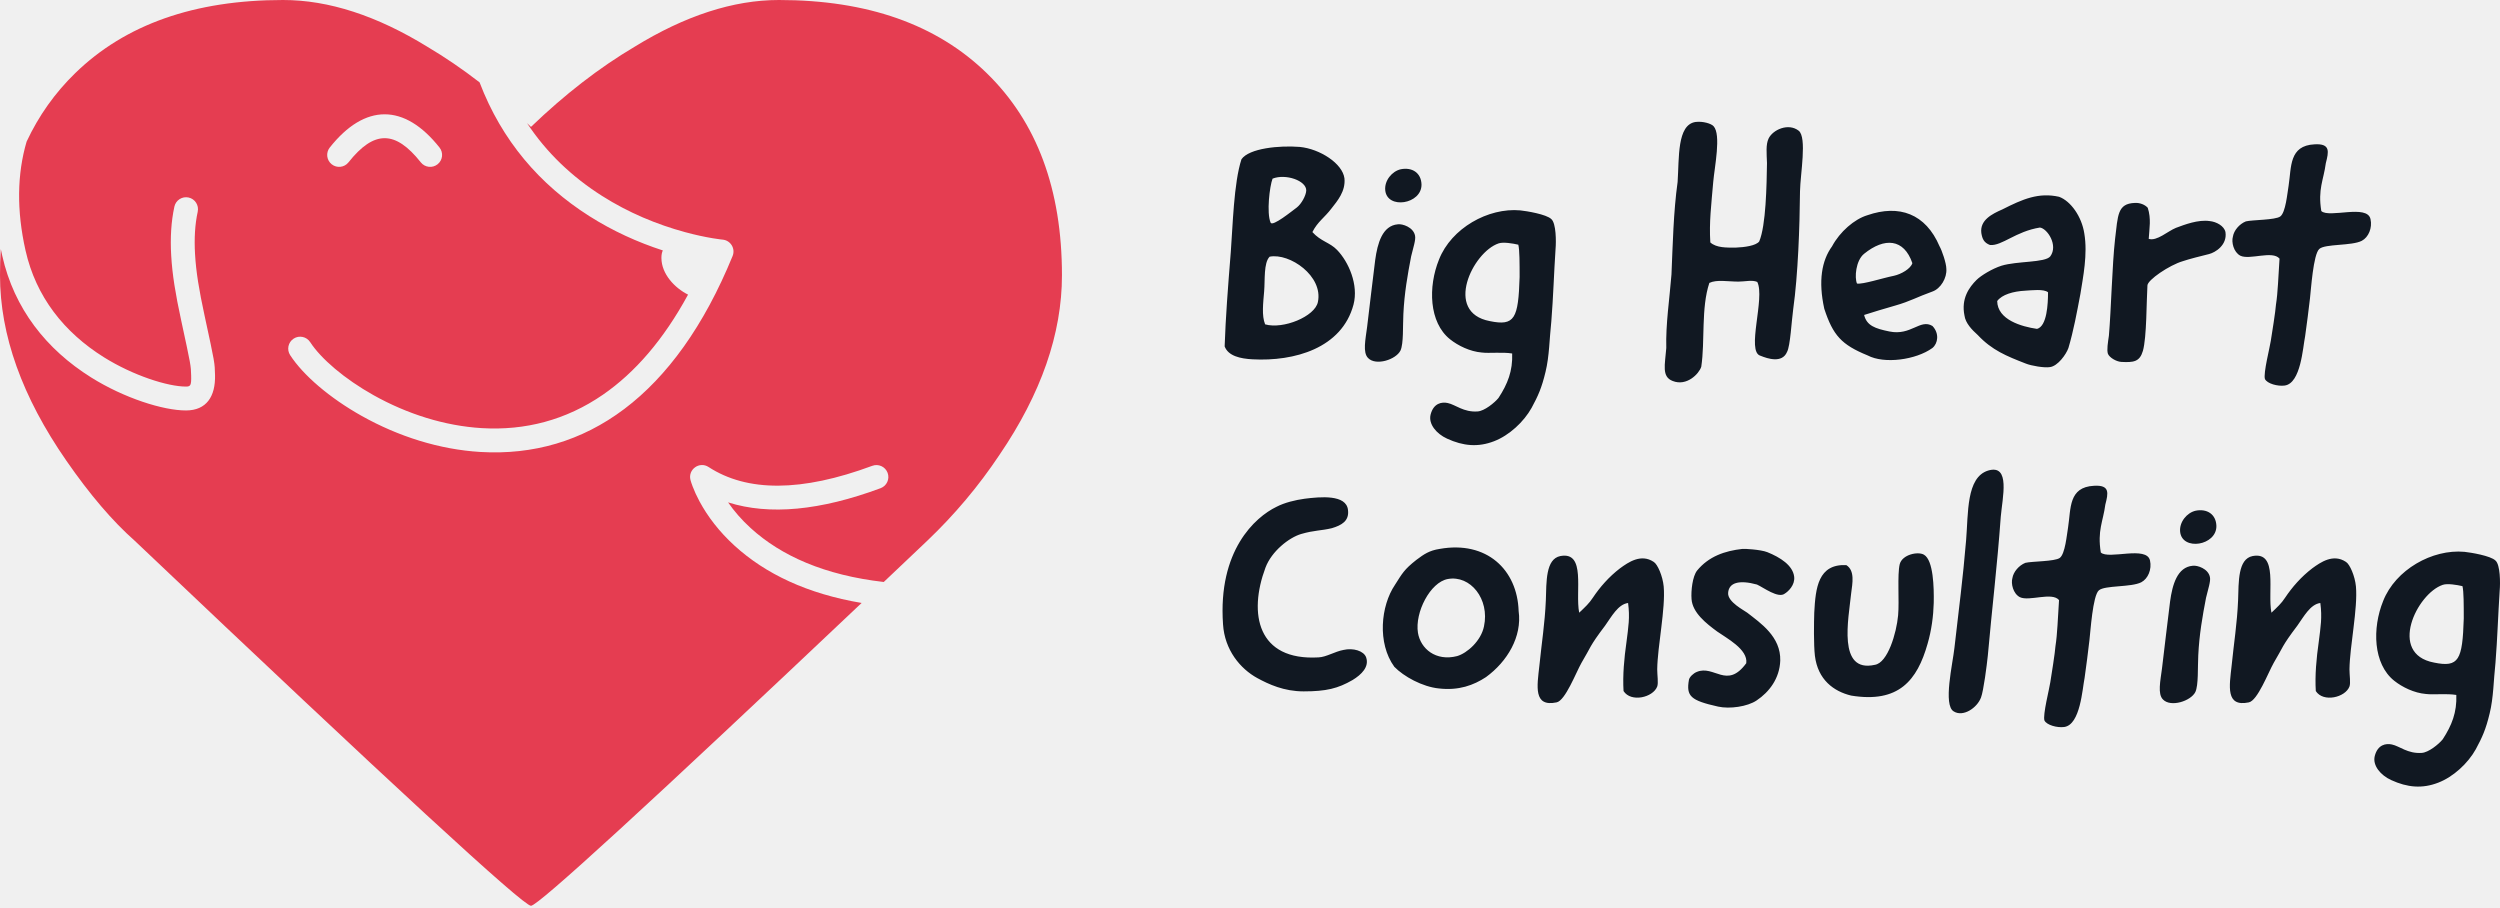
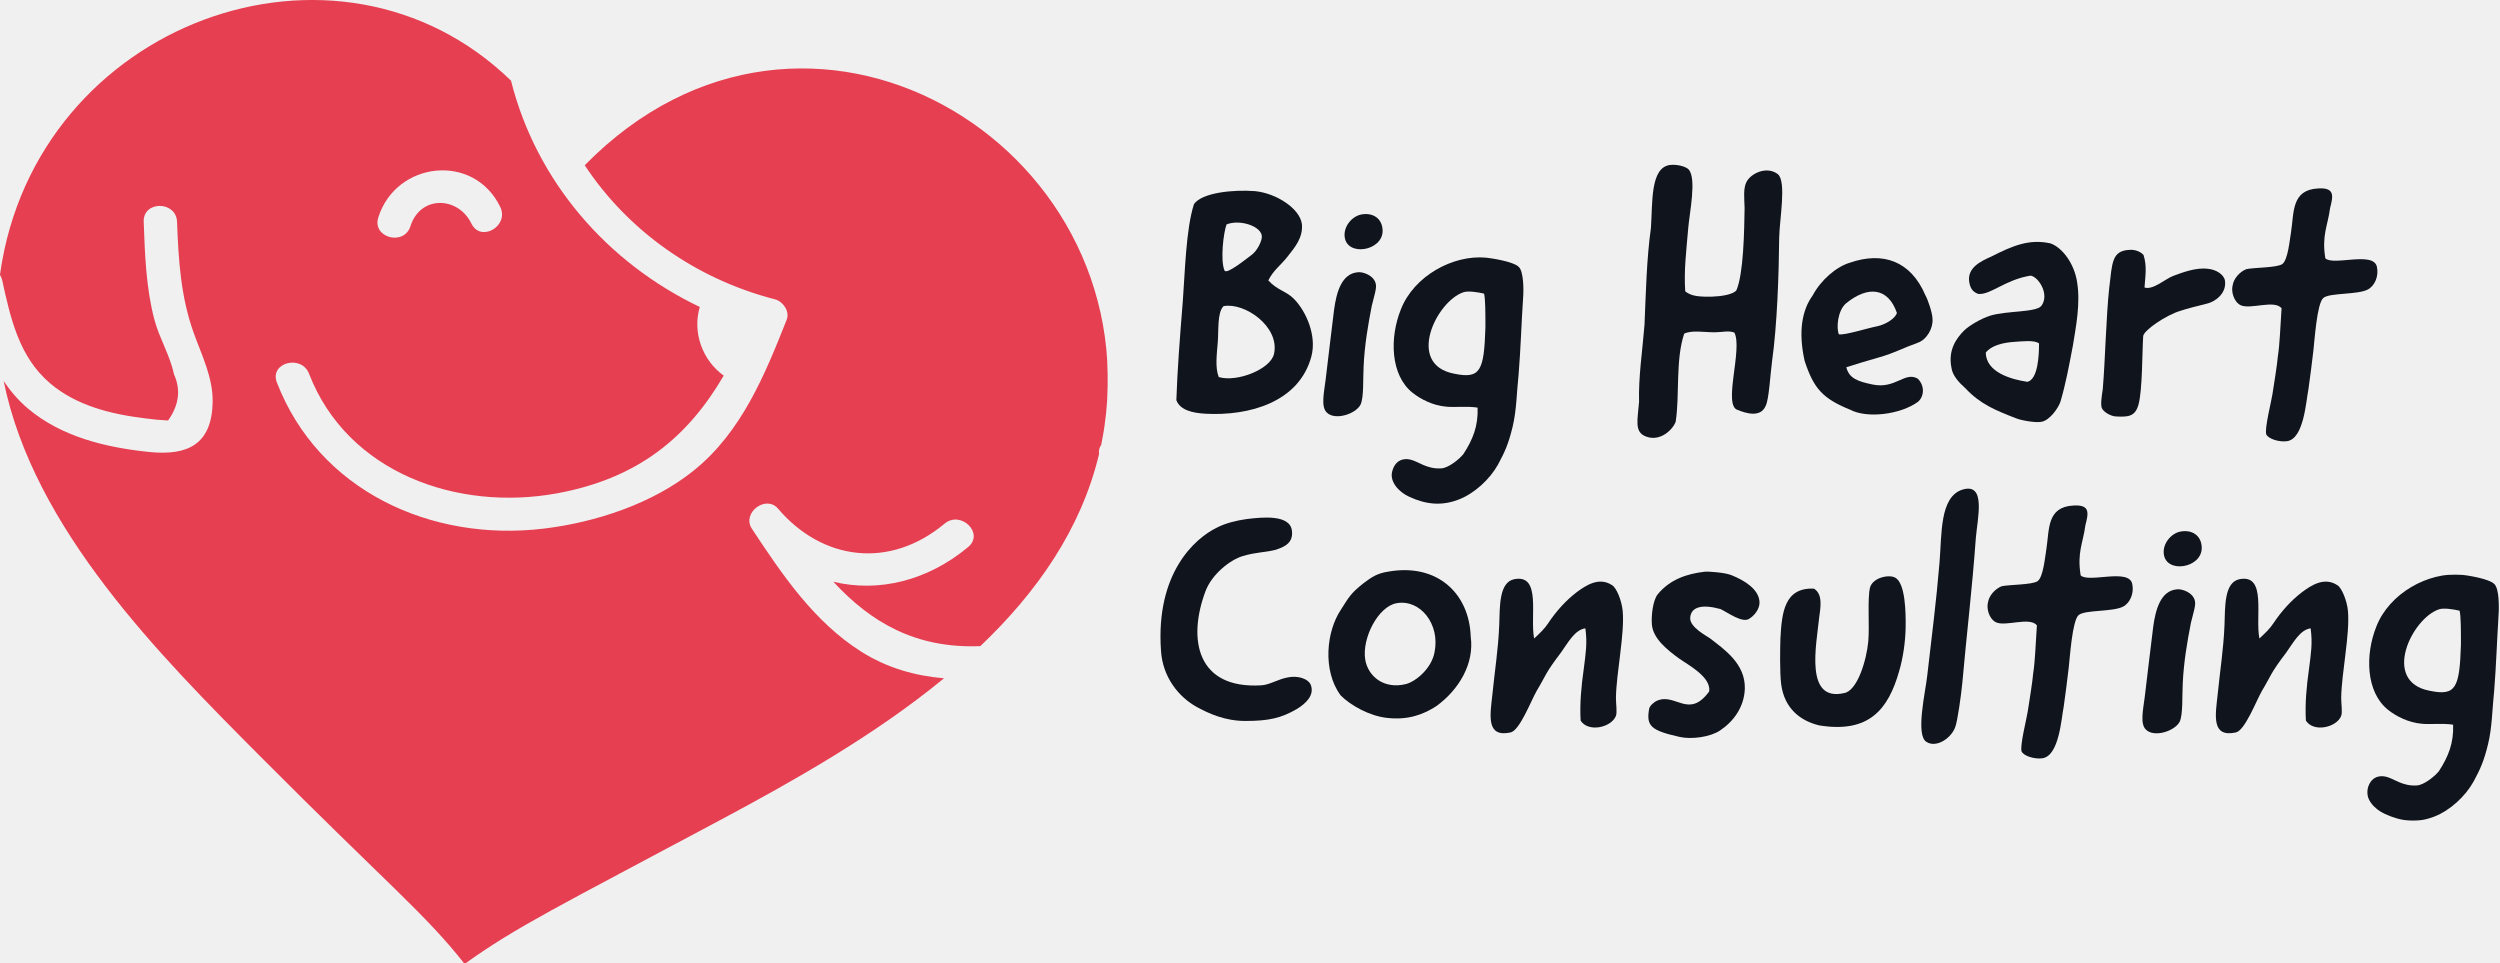
- <svg xmlns="http://www.w3.org/2000/svg" width="1047px" height="380px" viewBox="0 0 1047 380" version="1.1">
-   <defs />
-   <g id="bigheart" stroke="none" stroke-width="1" fill="none" fill-rule="evenodd">
-     <path d="M370.121,243.737 C345.437,240.908 327.188,232.849 314.345,221.12 C310.558,217.663 307.44,214.049 304.92,210.396 C322.206,215.885 343.544,213.827 368.79,204.457 C371.379,203.496 372.699,200.619 371.738,198.03 C370.778,195.441 367.9,194.121 365.311,195.082 C335.649,206.09 312.894,206.09 296.743,195.579 C292.917,193.089 288.03,196.606 289.176,201.024 C289.321,201.586 289.607,202.492 290.061,203.692 C290.785,205.605 291.738,207.712 292.949,209.964 C296.364,216.313 301.171,222.632 307.601,228.505 C320.522,240.304 338.083,248.689 360.847,252.519 C271.51,337.069 225.352,379.344 222.374,379.344 C219.104,379.344 163.783,328.383 56.411,226.462 C47.145,218.286 37.607,207.113 27.797,192.942 C9.266,166.235 0,140.346 0,115.275 C0,111.534 0.113,107.877 0.34,104.304 C0.528,105.233 0.728,106.166 0.939,107.103 C5.93,129.26 19.365,146.294 38.178,158.075 C51.963,166.708 68.371,171.928 77.933,171.898 C86.429,171.872 90.283,166.086 90.054,157.081 C89.92,151.784 90.026,152.327 85.687,132.236 C83.34,121.367 82.106,113.888 81.677,106.353 C81.306,99.836 81.651,93.971 82.804,88.664 C83.39,85.965 81.678,83.303 78.98,82.716 C76.281,82.13 73.618,83.842 73.032,86.541 C71.671,92.805 71.274,99.557 71.693,106.921 C72.158,115.097 73.464,123.009 75.913,134.347 C79.98,153.179 79.948,153.018 80.058,157.334 C80.16,161.365 79.809,161.893 77.903,161.898 C70.341,161.922 55.748,157.279 43.486,149.6 C26.798,139.15 15.054,124.259 10.694,104.905 C6.905,88.086 7.169,72.835 11.137,59.327 C16.194,48.496 22.974,38.939 31.476,30.658 C52.46,10.219 81.483,0 118.545,0 C137.621,0 157.787,6.54 179.044,19.621 C186.379,23.968 193.647,28.925 200.847,34.491 C210.147,58.915 226.072,77.349 246.783,90.491 C256.647,96.751 267.069,101.471 277.59,104.879 C277.208,105.69 277,106.715 277,108 C277,114.8 282.679,120.667 288.156,123.386 C277.945,142.18 265.953,156.045 252.484,165.319 C237.056,175.942 219.904,180.37 201.828,179.304 C186.272,178.386 170.488,173.373 156.397,165.479 C144.296,158.7 134.41,150.232 129.901,143.285 C128.397,140.969 125.301,140.31 122.985,141.814 C120.668,143.318 120.01,146.414 121.513,148.73 C127.002,157.185 138.097,166.689 151.51,174.203 C166.86,182.803 184.088,188.274 201.239,189.286 C245.168,191.879 282.764,165.992 306.811,107.23 C308.086,104.113 305.979,100.653 302.625,100.355 C302.478,100.342 302.139,100.306 301.62,100.241 C300.721,100.129 299.668,99.976 298.475,99.777 C295.029,99.203 291.174,98.375 287.014,97.249 C275.115,94.029 263.216,89.076 252.141,82.048 C239.552,74.059 228.929,63.98 220.721,51.564 C221.273,52.086 221.823,52.612 222.374,53.141 C236.545,39.515 250.988,28.342 265.704,19.621 C286.96,6.54 307.127,0 326.203,0 C363.265,0 392.288,10.219 413.272,30.658 C434.256,51.097 444.748,79.302 444.748,115.275 C444.748,139.801 436.027,164.873 418.586,190.489 C409.866,203.57 399.783,215.561 388.337,226.462 C382.089,232.393 376.017,238.151 370.121,243.737 Z M145.945,67.994 C156.65,54.497 165.526,54.497 176.231,67.994 C177.947,70.157 181.092,70.52 183.256,68.804 C185.419,67.088 185.782,63.943 184.066,61.78 C169.357,43.235 152.819,43.235 138.11,61.78 C136.394,63.943 136.757,67.088 138.92,68.804 C141.084,70.52 144.229,70.157 145.945,67.994 Z" id="Combined-Shape" fill="#E53D51" />
-     <g id="Oval" transform="translate(667, 46)" />
-     <path d="M549.63,97.191 C553.156,101.124 556.953,101.531 559.936,104.649 C564.817,109.667 569.021,119.294 566.851,127.566 C561.97,145.872 542.037,151.431 524.544,150.482 C519.527,150.211 514.374,149.126 512.883,145.058 C513.289,132.99 514.239,120.65 515.459,105.463 C516.273,95.022 516.679,76.58 519.934,66.681 C523.188,62.071 535.799,60.851 544.342,61.529 C552.749,62.342 562.241,68.444 563.055,74.682 C563.597,80.106 560.071,84.174 557.631,87.293 C554.783,91.089 551.8,92.852 549.63,97.191 Z M543.121,86.886 C545.02,85.394 546.918,82.004 547.054,79.835 C547.189,75.631 538.375,72.648 532.951,74.817 C531.731,77.936 530.375,89.191 532.138,93.259 C532.951,95.022 541.087,88.377 543.121,86.886 Z M551.935,126.481 C554.241,115.633 540.138,105.87 531.731,107.497 C529.155,110.073 529.833,117.396 529.426,122.006 C529.019,126.888 528.341,132.176 529.833,135.837 C537.291,138.007 550.715,132.583 551.935,126.481 Z M586.649,70.885 C591.395,69.936 595.192,72.377 595.327,77.258 C595.463,85.53 580.954,87.835 580.14,79.699 C579.733,75.631 582.988,71.699 586.649,70.885 Z M585.429,93.937 C587.327,93.666 591.937,95.157 592.615,98.683 C593.022,100.446 591.802,103.836 590.988,107.361 C589.497,115.091 588.141,122.82 587.734,131.498 C587.463,136.38 587.869,143.973 586.513,146.821 C584.615,150.618 576.208,153.33 572.953,149.94 C570.648,147.635 571.869,142.211 572.547,136.922 C573.631,127.566 574.852,117.803 575.937,108.853 C576.886,101.937 578.92,94.479 585.429,93.937 Z M599.124,173.67 C600.345,168.788 603.87,168.246 606.311,168.788 C609.565,169.466 612.955,172.721 618.786,172.314 C621.634,172.178 625.973,168.653 627.6,166.619 C631.397,160.788 633.567,155.364 633.295,148.041 C629.227,147.363 623.668,148.041 620.549,147.635 C615.667,147.228 610.65,144.787 607.26,142.075 C598.446,135.024 598.039,120.108 602.65,108.717 C607.803,95.564 623.261,86.886 636.685,88.106 C639.262,88.377 647.669,89.733 649.703,91.767 C651.737,93.53 651.737,101.259 651.466,104.243 C650.788,114.548 650.517,124.311 649.703,134.481 C648.889,141.939 648.889,149.126 647.262,155.771 C645.635,162.551 644.143,165.805 641.431,170.822 C638.177,176.653 632.075,182.348 625.702,184.789 C619.057,187.365 612.82,186.823 606.04,183.704 C601.565,181.67 598.175,177.602 599.124,173.67 Z M627.6,101.937 C616.752,105.599 604.548,130.82 623.939,134.481 C634.38,136.651 635.872,133.397 636.414,116.04 C636.414,110.209 636.414,104.649 635.872,102.48 C633.567,101.937 629.499,101.259 627.6,101.937 Z M716.283,101.531 C718.859,103.836 723.063,103.7 726.859,103.7 C730.656,103.565 735.402,102.887 736.758,101.124 C739.606,94.479 739.877,77.394 740.013,68.309 C739.877,64.105 739.47,60.579 740.691,58.003 C742.453,54.342 748.962,51.359 753.301,54.749 C756.827,57.596 753.979,72.783 753.844,80.106 C753.708,94.886 753.03,114.955 750.996,129.464 C750.318,134.346 749.776,144.923 748.42,147.363 C746.386,152.245 740.284,150.211 737.301,148.991 C731.199,147.363 739.335,124.718 735.945,118.074 C733.775,117.125 730.927,117.938 728.08,117.938 C723.605,117.938 718.995,116.989 715.876,118.481 C712.35,129.057 714.113,142.889 712.486,153.601 C711.537,156.584 706.384,161.873 700.553,159.567 C695.807,157.805 697.299,152.787 697.841,145.736 C697.57,135.702 699.197,125.261 700.011,114.955 C700.553,102.48 700.824,88.784 702.587,76.173 C703.265,66.003 702.316,52.308 710.045,51.087 C713.164,50.681 716.689,51.765 717.639,52.85 C720.893,56.376 718.045,69.936 717.503,76.173 C716.689,85.801 715.74,93.123 716.283,101.531 Z M780.693,131.905 C781.777,136.38 785.303,137.6 791.269,138.821 C800.355,140.719 804.151,133.397 809.304,136.515 C812.287,139.634 811.609,143.838 809.304,145.736 C802.389,150.753 789.1,152.516 782.184,148.855 C771.201,144.38 767.675,140.448 764.014,129.329 C761.437,117.667 762.929,109.124 767.268,103.158 C770.523,97.056 776.625,91.767 782.049,90.14 C795.337,85.53 806.457,89.462 812.287,103.158 C813.237,104.785 815.135,110.209 815.135,112.65 C815.406,116.311 812.83,120.921 809.169,122.142 C803.067,124.311 799.948,126.21 793.71,127.973 C789.507,129.193 783.947,130.82 780.693,131.905 Z M780.693,106.277 C777.167,109.124 776.625,116.311 777.709,118.752 C780.15,119.159 788.422,116.447 793.168,115.497 C796.287,114.819 800.219,112.514 800.897,110.209 C797.371,99.903 789.235,99.361 780.693,106.277 Z M833.441,102.615 C830.865,101.666 830.187,100.039 829.78,97.598 C829.102,92.174 834.255,89.598 838.594,87.699 C847.137,83.36 853.781,80.513 862.324,82.411 C867.205,84.174 871.816,90.683 872.901,97.734 C874.392,106.412 872.358,116.175 871.273,123.091 C869.782,130.956 868.426,138.414 866.256,145.736 C865.307,148.448 861.781,153.33 858.527,153.737 C856.222,154.143 850.662,153.194 848.357,152.245 C840.357,149.126 834.255,146.685 828.288,140.312 C825.847,138.143 823.135,135.295 822.729,132.176 C821.237,124.989 824.763,120.243 827.746,117.26 C829.644,115.362 834.39,112.514 838.187,111.294 C844.831,109.26 856.493,110.073 858.663,107.361 C862.053,102.751 857.442,95.7 854.323,95.293 C844.153,96.92 838.458,103.022 833.441,102.615 Z M848.221,121.735 C843.069,122.006 838.458,123.362 836.424,126.074 C836.56,133.939 846.594,136.787 853.103,137.736 C857.307,136.651 857.713,127.159 857.713,122.413 C855.951,120.921 850.798,121.599 848.221,121.735 Z M899.478,87.021 C900.97,91.632 900.156,95.564 899.885,100.039 C903.275,101.124 907.886,96.785 911.276,95.429 C914.937,94.073 920.496,91.903 925.378,92.581 C928.226,92.852 931.48,94.615 932.022,97.191 C932.836,102.615 927.819,105.734 925.107,106.412 C922.259,107.09 916.428,108.582 914.123,109.395 C908.564,111.023 899.343,117.26 899.343,119.565 C898.936,125.939 899.072,141.261 897.444,146.957 C896.088,151.567 893.512,151.838 888.359,151.567 C886.325,151.431 883.477,149.804 882.799,148.177 C882.257,146.55 882.799,143.431 883.206,140.583 C884.155,129.464 884.562,111.158 885.783,100.175 C887.003,90.14 886.732,85.259 894.054,84.987 C896.088,84.852 898.258,85.665 899.478,87.021 Z M972.16,88.377 C975.414,91.496 991.415,85.394 992.771,91.767 C993.585,95.429 991.958,99.361 989.11,100.853 C984.906,103.022 973.787,102.073 971.346,104.243 C968.77,106.412 967.821,121.735 967.414,124.989 C967.143,127.701 965.787,138.143 965.38,140.855 C964.431,145.465 963.617,160.517 956.837,161.466 C953.854,161.873 949.515,160.652 948.566,158.754 C947.752,156.584 950.735,144.923 951.006,142.753 C951.413,140.312 953.04,130.007 953.176,127.566 C953.99,122.413 954.125,116.175 954.668,108.311 C951.684,104.785 942.192,108.989 938.26,107.09 C935.412,105.599 934.463,101.395 935.141,99.09 C935.548,96.513 937.853,93.801 940.565,92.717 C943.413,92.039 952.769,92.174 954.939,90.683 C957.244,89.055 957.922,80.919 958.464,77.801 C959.685,69.936 958.6,60.986 969.312,60.444 C976.092,60.037 975.279,63.563 974.058,68.309 C973.109,75.495 970.668,79.157 972.16,88.377 Z M546.376,208.868 C552.885,208.054 563.868,206.969 564.546,213.614 C565.089,218.224 561.834,219.987 557.766,221.207 C553.291,222.292 550.444,222.021 544.884,223.648 C539.867,225.14 532.545,230.835 529.968,237.751 C522.781,257.006 526.578,276.803 552.207,275.312 C555.461,275.176 558.987,272.871 562.648,272.193 C566.716,271.244 571.191,272.6 572.14,275.312 C573.496,279.244 570.241,282.499 566.445,284.804 C560.343,288.329 555.461,289.55 545.969,289.55 C537.697,289.55 531.324,286.567 526.578,283.99 C519.391,280.058 512.883,272.193 512.205,261.481 C510.035,230.564 525.629,216.597 534.579,212.258 C537.969,210.495 542.443,209.41 546.376,208.868 Z M602.921,229.886 C622.583,226.36 635.465,238.564 636.007,255.921 C637.499,266.633 631.261,277.075 622.312,283.583 C617.159,286.973 610.921,289.279 602.65,288.329 C595.734,287.651 587.869,283.312 583.937,279.244 C576.75,269.345 578.242,253.751 584.208,244.937 C587.327,240.056 588.005,238.564 593.158,234.496 C596.412,232.055 598.582,230.564 602.921,229.886 Z M593.836,265.006 C594.921,271.651 601.294,277.075 610.243,274.769 C614.447,273.549 620.278,268.396 621.498,262.294 C623.939,250.904 615.803,240.734 606.311,242.497 C598.989,243.853 592.48,256.463 593.836,265.006 Z M661.365,256.599 C663.805,254.294 665.568,252.667 667.06,250.361 C670.043,245.887 673.84,241.547 678.45,238.022 C681.976,235.445 687.264,231.784 692.553,235.31 C694.18,236.259 696.349,241.276 696.756,245.615 C697.57,254.972 694.18,270.43 694.044,280.329 C694.044,282.77 694.587,286.024 694.044,287.516 C692.281,292.126 683.061,294.296 679.942,289.414 C679.535,282.77 680.213,275.583 681.162,268.939 C681.976,262.43 682.654,258.633 681.84,252.531 C677.637,253.073 674.925,258.226 672.213,262.023 C665.433,270.973 666.382,270.837 662.314,277.617 C660.009,281.685 655.534,293.482 651.873,294.16 C642.109,296.194 643.737,287.38 644.686,278.837 C645.635,269.345 646.991,261.074 647.398,251.446 C647.669,243.717 647.262,234.089 653.5,232.869 C664.348,230.835 659.602,247.785 661.365,256.599 Z M729.707,229.886 C730.385,229.75 737.436,230.157 740.148,231.242 C745.572,233.411 750.861,236.801 751.403,241.547 C751.81,245.073 748.827,247.785 747.471,248.599 C744.759,250.768 738.521,246.022 735.809,244.802 C728.351,242.768 724.012,243.988 723.741,248.327 C723.469,252.124 730.521,255.65 731.741,256.599 C737.301,260.938 745.843,266.633 745.572,276.668 C745.301,284.126 740.962,289.821 735.673,293.347 C731.877,295.923 724.419,297.008 719.537,295.923 C708.011,293.347 706.113,291.584 707.333,284.668 C707.604,283.448 709.231,281.956 710.587,281.414 C717.91,278.295 723.198,288.872 731.334,277.753 C732.148,271.922 722.927,267.176 719.13,264.464 C714.52,261.074 708.825,256.599 708.418,250.904 C708.147,247.378 708.825,241.412 710.723,238.971 C715.605,233.005 722.385,230.699 729.707,229.886 Z M773.235,236.666 C776.896,238.971 775.811,244.259 775.269,248.463 C774.184,259.175 769.438,281.956 785.167,278.431 C790.591,277.617 794.253,265.142 794.931,257.684 C795.473,251.717 794.524,240.734 795.609,236.259 C796.693,232.191 803.338,230.835 805.779,232.327 C809.711,234.632 809.982,246.022 809.847,252.531 C809.711,257.955 808.897,264.057 807.27,269.617 C802.931,284.939 795.202,294.567 775.269,291.313 C767.946,289.55 761.302,284.668 760.081,274.634 C759.539,270.023 759.675,260.667 759.81,256.599 C760.353,246.158 761.437,236.123 773.235,236.666 Z M832.627,197.071 C842.119,194.223 838.594,208.461 837.916,216.461 C836.424,237.208 834.255,254.701 832.492,274.634 C832.085,278.566 830.729,289.279 829.644,292.126 C828.017,296.465 822.186,300.398 818.254,297.957 C813.643,295.381 817.847,277.753 818.525,271.244 C820.423,254.565 822.051,242.497 823.407,226.225 C824.356,214.97 823.407,199.918 832.627,197.071 Z M879.816,231.377 C883.071,234.496 899.072,228.394 900.428,234.767 C901.241,238.429 899.614,242.361 896.766,243.853 C892.563,246.022 881.443,245.073 879.003,247.243 C876.426,249.412 875.477,264.735 875.07,267.989 C874.799,270.701 873.443,281.143 873.036,283.855 C872.087,288.465 871.273,303.517 864.493,304.466 C861.51,304.873 857.171,303.652 856.222,301.754 C855.408,299.584 858.391,287.923 858.663,285.753 C859.069,283.312 860.697,273.007 860.832,270.566 C861.646,265.413 861.781,259.175 862.324,251.311 C859.341,247.785 849.849,251.989 845.916,250.09 C843.069,248.599 842.119,244.395 842.797,242.09 C843.204,239.513 845.509,236.801 848.221,235.717 C851.069,235.039 860.425,235.174 862.595,233.683 C864.9,232.055 865.578,223.919 866.121,220.801 C867.341,212.936 866.256,203.986 876.969,203.444 C883.749,203.037 882.935,206.563 881.715,211.309 C880.765,218.495 878.325,222.157 879.816,231.377 Z M919.547,213.885 C924.293,212.936 928.09,215.377 928.226,220.258 C928.361,228.53 913.852,230.835 913.038,222.699 C912.632,218.631 915.886,214.699 919.547,213.885 Z M918.327,236.937 C920.225,236.666 924.836,238.157 925.514,241.683 C925.92,243.446 924.7,246.836 923.886,250.361 C922.395,258.091 921.039,265.82 920.632,274.498 C920.361,279.38 920.768,286.973 919.412,289.821 C917.513,293.618 909.106,296.33 905.852,292.94 C903.546,290.635 904.767,285.211 905.445,279.922 C906.53,270.566 907.75,260.803 908.835,251.853 C909.784,244.937 911.818,237.479 918.327,236.937 Z M951.278,256.599 C953.718,254.294 955.481,252.667 956.973,250.361 C959.956,245.887 963.753,241.547 968.363,238.022 C971.889,235.445 977.177,231.784 982.466,235.31 C984.093,236.259 986.262,241.276 986.669,245.615 C987.483,254.972 984.093,270.43 983.957,280.329 C983.957,282.77 984.5,286.024 983.957,287.516 C982.194,292.126 972.974,294.296 969.855,289.414 C969.448,282.77 970.126,275.583 971.075,268.939 C971.889,262.43 972.567,258.633 971.753,252.531 C967.55,253.073 964.838,258.226 962.126,262.023 C955.346,270.973 956.295,270.837 952.227,277.617 C949.922,281.685 945.447,293.482 941.786,294.16 C932.022,296.194 933.65,287.38 934.599,278.837 C935.548,269.345 936.904,261.074 937.311,251.446 C937.582,243.717 937.175,234.089 943.413,232.869 C954.261,230.835 949.515,247.785 951.278,256.599 Z M994.534,316.67 C995.754,311.788 999.28,311.246 1001.721,311.788 C1004.975,312.466 1008.365,315.721 1014.196,315.314 C1017.044,315.178 1021.383,311.653 1023.01,309.619 C1026.807,303.788 1028.976,298.364 1028.705,291.041 C1024.637,290.363 1019.078,291.041 1015.959,290.635 C1011.077,290.228 1006.06,287.787 1002.67,285.075 C993.856,278.024 993.449,263.108 998.06,251.717 C1003.212,238.564 1018.671,229.886 1032.095,231.106 C1034.672,231.377 1043.079,232.733 1045.113,234.767 C1047.147,236.53 1047.147,244.259 1046.876,247.243 C1046.198,257.548 1045.926,267.311 1045.113,277.481 C1044.299,284.939 1044.299,292.126 1042.672,298.771 C1041.045,305.551 1039.553,308.805 1036.841,313.822 C1033.587,319.653 1027.485,325.348 1021.112,327.789 C1014.467,330.365 1008.23,329.823 1001.45,326.704 C996.975,324.67 993.585,320.602 994.534,316.67 Z M1023.01,244.937 C1012.162,248.599 999.958,273.82 1019.349,277.481 C1029.79,279.651 1031.282,276.397 1031.824,259.04 C1031.824,253.209 1031.824,247.649 1031.282,245.48 C1028.976,244.937 1024.908,244.259 1023.01,244.937 Z" id="Big-Heart-Consulting" fill="#111822" />
+ <svg xmlns="http://www.w3.org/2000/svg" xmlns:xlink="http://www.w3.org/1999/xlink" width="161px" height="62px" viewBox="0 0 161 62" version="1.1">
+   <defs>
+     <polygon id="path-1" points="0 0.924 71.344 0.924 71.344 63 0 63" />
+     <polygon id="path-3" points="152.449 37.994 160.929 37.994 160.929 53.856 152.449 53.856" />
+   </defs>
+   <g id="big_heart_red_dog_black_text" stroke="none" stroke-width="1" fill="none" fill-rule="evenodd">
+     <g id="Group-41" transform="translate(0, -1)">
+       <g id="Group-3" transform="translate(0, 0.0762)">
+         <mask id="mask-2" fill="white">
+           <use xlink:href="#path-1" />
+         </mask>
+         <g id="Clip-2" />
+         <path d="M24.363,14.923 C25.507,11.318 30.509,10.733 32.214,14.249 C32.811,15.479 30.958,16.558 30.36,15.323 C29.504,13.559 27.069,13.487 26.434,15.488 C26.021,16.793 23.948,16.233 24.363,14.923 M48.419,34.971 C47.754,33.963 49.321,32.761 50.106,33.682 C52.973,37.041 57.304,37.587 60.83,34.648 C61.882,33.771 63.408,35.27 62.349,36.152 C59.735,38.332 56.574,39.093 53.667,38.388 C56.065,40.983 58.947,42.703 63.134,42.534 C66.769,39.075 69.625,35.011 70.778,30.166 C70.744,29.937 70.801,29.739 70.915,29.58 C70.999,29.175 71.072,28.764 71.132,28.347 C73.727,10.172 51.945,-3.002 37.656,11.567 C40.444,15.779 44.785,18.88 49.913,20.202 C50.429,20.335 50.874,20.981 50.664,21.511 C49.26,25.058 47.76,28.734 44.699,31.209 C42.047,33.354 38.363,34.567 35.005,34.968 C27.743,35.835 20.525,32.516 17.832,25.559 C17.335,24.277 19.413,23.728 19.903,24.993 C22.373,31.375 29.455,33.872 35.876,32.694 C41.148,31.726 44.318,29.035 46.607,25.114 C45.231,24.121 44.582,22.335 45.066,20.692 C39.098,17.845 34.536,12.587 32.909,6.118 C21.737,-4.725 2.319,2.367 0.013,18.514 C0.008,18.553 0.006,18.591 0,18.63 C0.061,18.727 0.112,18.836 0.141,18.97 C0.677,21.412 1.225,23.912 3.229,25.611 C4.935,27.059 7.172,27.602 9.356,27.867 C9.844,27.935 10.333,27.98 10.825,28.003 C11.531,27.011 11.657,26.018 11.202,25.025 C10.96,23.834 10.261,22.706 9.947,21.523 C9.403,19.47 9.332,17.319 9.254,15.21 C9.203,13.838 11.351,13.845 11.402,15.21 C11.492,17.652 11.638,20.023 12.468,22.343 C12.996,23.817 13.734,25.259 13.694,26.862 C13.626,29.537 12.097,30.284 9.618,30.032 C6.848,29.75 3.964,29.063 1.795,27.23 C1.171,26.701 0.664,26.103 0.236,25.46 C2.16,34.976 10.3,43.142 16.727,49.599 C24.98,57.892 27.364,59.753 29.922,63 C33.289,60.584 36.001,59.283 46.352,53.752 C50.985,51.277 56.276,48.319 60.793,44.606 C58.939,44.447 57.139,43.949 55.465,42.892 C52.418,40.967 50.36,37.913 48.419,34.971" id="Fill-1" fill="#E63F51" mask="url(#mask-2)" />
+       </g>
+       <path d="M81.264,16.26 C81.285,15.582 79.866,15.102 78.992,15.451 C78.795,15.954 78.576,17.768 78.86,18.423 C78.992,18.707 80.302,17.636 80.63,17.396 C80.936,17.156 81.242,16.61 81.264,16.26 M78.795,20.717 C78.379,21.132 78.489,22.313 78.423,23.055 C78.358,23.842 78.248,24.695 78.489,25.284 C79.691,25.634 81.854,24.76 82.05,23.777 C82.422,22.029 80.149,20.455 78.795,20.717 M83.34,20.258 C84.126,21.067 84.804,22.618 84.454,23.951 C83.667,26.901 80.455,27.797 77.637,27.644 C76.828,27.6 75.998,27.425 75.757,26.77 C75.823,24.825 75.976,22.837 76.173,20.39 C76.304,18.707 76.369,15.736 76.894,14.14 C77.418,13.398 79.45,13.2 80.827,13.31 C82.181,13.441 83.711,14.424 83.842,15.429 C83.93,16.304 83.362,16.959 82.968,17.461 C82.509,18.073 82.029,18.358 81.679,19.057 C82.247,19.691 82.859,19.756 83.34,20.258" id="Fill-4" fill="#10141C" />
+       <path d="M89.041,15.845 C89.063,17.177 86.725,17.549 86.594,16.238 C86.528,15.582 87.052,14.949 87.643,14.818 C88.407,14.664 89.019,15.058 89.041,15.845 M88.604,19.297 C88.669,19.581 88.473,20.127 88.342,20.696 C88.101,21.941 87.883,23.187 87.817,24.585 C87.773,25.371 87.839,26.595 87.621,27.054 C87.315,27.665 85.96,28.103 85.436,27.557 C85.064,27.185 85.261,26.311 85.37,25.459 C85.545,23.951 85.742,22.378 85.916,20.936 C86.069,19.822 86.397,18.619 87.446,18.533 C87.751,18.489 88.495,18.729 88.604,19.297" id="Fill-6" fill="#10141C" />
+       <path d="M93.651,25.066 C95.333,25.416 95.574,24.891 95.661,22.094 C95.661,21.155 95.661,20.258 95.574,19.909 C95.202,19.822 94.547,19.712 94.241,19.822 C92.493,20.412 90.526,24.476 93.651,25.066 M90.81,30.594 C91.335,30.704 91.881,31.228 92.82,31.162 C93.279,31.14 93.979,30.572 94.241,30.245 C94.853,29.305 95.202,28.431 95.158,27.251 C94.503,27.142 93.607,27.251 93.105,27.185 C92.318,27.12 91.509,26.726 90.963,26.29 C89.543,25.153 89.478,22.75 90.22,20.915 C91.051,18.795 93.542,17.396 95.705,17.593 C96.12,17.636 97.475,17.855 97.802,18.183 C98.13,18.467 98.13,19.712 98.087,20.193 C97.977,21.854 97.934,23.427 97.802,25.066 C97.672,26.267 97.672,27.425 97.409,28.497 C97.147,29.589 96.906,30.113 96.47,30.921 C95.945,31.861 94.962,32.779 93.935,33.172 C92.864,33.587 91.859,33.501 90.767,32.998 C90.046,32.67 89.499,32.014 89.652,31.38 C89.849,30.594 90.417,30.506 90.81,30.594" id="Fill-8" fill="#10141C" />
+       <path d="M110.232,20.106 C110.844,20.084 111.608,19.974 111.827,19.691 C112.286,18.62 112.33,15.867 112.352,14.403 C112.33,13.725 112.264,13.158 112.461,12.742 C112.745,12.152 113.794,11.671 114.493,12.217 C115.061,12.676 114.602,15.124 114.58,16.304 C114.558,18.685 114.449,21.919 114.122,24.257 C114.012,25.044 113.925,26.749 113.706,27.142 C113.378,27.928 112.395,27.6 111.915,27.404 C110.931,27.142 112.242,23.493 111.696,22.421 C111.346,22.269 110.887,22.4 110.429,22.4 C109.708,22.4 108.964,22.248 108.462,22.488 C107.894,24.192 108.178,26.42 107.916,28.147 C107.763,28.627 106.933,29.48 105.993,29.108 C105.228,28.824 105.468,28.015 105.556,26.879 C105.512,25.262 105.774,23.58 105.906,21.919 C105.993,19.909 106.037,17.703 106.321,15.67 C106.43,14.031 106.277,11.825 107.523,11.627 C108.025,11.562 108.593,11.737 108.746,11.912 C109.271,12.48 108.812,14.665 108.724,15.67 C108.593,17.221 108.44,18.402 108.528,19.756 C108.943,20.127 109.62,20.106 110.232,20.106" id="Fill-10" fill="#10141C" />
+       <path d="M118.424,22.53 C118.817,22.596 120.15,22.16 120.915,22.006 C121.418,21.898 122.05,21.526 122.16,21.154 C121.591,19.494 120.281,19.407 118.904,20.52 C118.337,20.98 118.249,22.137 118.424,22.53 M120.609,25.765 C122.073,26.07 122.684,24.89 123.514,25.393 C123.996,25.895 123.886,26.573 123.514,26.88 C122.4,27.688 120.26,27.971 119.144,27.383 C117.374,26.66 116.806,26.026 116.216,24.235 C115.802,22.355 116.043,20.98 116.742,20.017 C117.266,19.035 118.249,18.183 119.123,17.921 C121.264,17.177 123.056,17.811 123.996,20.017 C124.148,20.28 124.454,21.154 124.454,21.549 C124.499,22.137 124.084,22.881 123.493,23.078 C122.51,23.427 122.007,23.733 121.002,24.017 C120.325,24.213 119.428,24.476 118.904,24.651 C119.079,25.372 119.647,25.567 120.609,25.765" id="Fill-12" fill="#10141C" />
+       <path d="M127.883,23.711 C127.905,24.978 129.522,25.437 130.571,25.59 C131.248,25.415 131.314,23.886 131.314,23.12 C131.029,22.88 130.199,22.989 129.784,23.012 C128.954,23.055 128.211,23.274 127.883,23.711 M126.812,19.122 C126.703,18.248 127.533,17.833 128.233,17.526 C129.609,16.827 130.68,16.369 132.056,16.675 C132.843,16.959 133.586,18.008 133.761,19.144 C134.001,20.542 133.674,22.115 133.499,23.23 C133.258,24.497 133.04,25.699 132.69,26.879 C132.537,27.315 131.969,28.103 131.445,28.168 C131.073,28.233 130.177,28.081 129.806,27.928 C128.517,27.425 127.533,27.032 126.572,26.005 C126.179,25.655 125.742,25.196 125.676,24.694 C125.436,23.536 126.004,22.771 126.485,22.29 C126.791,21.984 127.555,21.525 128.167,21.329 C129.238,21.001 131.117,21.132 131.466,20.695 C132.013,19.952 131.27,18.816 130.767,18.751 C129.129,19.013 128.211,19.996 127.403,19.931 C126.987,19.777 126.878,19.516 126.812,19.122" id="Fill-14" fill="#10141C" />
+       <path d="M138.107,19.516 C138.653,19.691 139.396,18.992 139.942,18.773 C140.533,18.554 141.428,18.204 142.215,18.314 C142.674,18.358 143.198,18.642 143.286,19.057 C143.417,19.931 142.608,20.433 142.171,20.542 C141.712,20.652 140.773,20.892 140.401,21.023 C139.505,21.286 138.02,22.29 138.02,22.662 C137.954,23.689 137.976,26.159 137.714,27.076 C137.495,27.819 137.08,27.863 136.25,27.819 C135.922,27.797 135.463,27.535 135.354,27.273 C135.267,27.01 135.354,26.508 135.419,26.049 C135.572,24.257 135.638,21.307 135.835,19.537 C136.031,17.92 135.988,17.134 137.168,17.09 C137.495,17.069 137.845,17.2 138.042,17.418 C138.282,18.161 138.151,18.794 138.107,19.516" id="Fill-16" fill="#10141C" />
+       <path d="M153.073,18.183 C153.204,18.773 152.942,19.407 152.483,19.647 C151.805,19.996 150.014,19.843 149.62,20.193 C149.205,20.542 149.052,23.012 148.987,23.537 C148.943,23.973 148.725,25.656 148.659,26.093 C148.506,26.835 148.375,29.261 147.282,29.413 C146.802,29.48 146.103,29.283 145.949,28.977 C145.819,28.627 146.299,26.748 146.343,26.399 C146.408,26.005 146.671,24.345 146.693,23.952 C146.823,23.12 146.845,22.116 146.933,20.849 C146.452,20.281 144.923,20.957 144.289,20.652 C143.83,20.412 143.677,19.734 143.786,19.363 C143.852,18.948 144.223,18.51 144.66,18.335 C145.119,18.226 146.627,18.248 146.977,18.008 C147.348,17.746 147.457,16.435 147.545,15.932 C147.741,14.664 147.567,13.223 149.293,13.135 C150.385,13.07 150.254,13.638 150.057,14.403 C149.905,15.561 149.511,16.151 149.752,17.636 C150.276,18.139 152.854,17.156 153.073,18.183" id="Fill-18" fill="#10141C" />
+       <path d="M83.202,35.194 C83.289,35.937 82.765,36.221 82.11,36.418 C81.389,36.592 80.93,36.548 80.034,36.811 C79.225,37.051 78.045,37.969 77.63,39.084 C76.472,42.186 77.084,45.377 81.214,45.136 C81.738,45.115 82.306,44.743 82.896,44.633 C83.552,44.481 84.273,44.699 84.426,45.136 C84.644,45.77 84.12,46.295 83.508,46.666 C82.525,47.234 81.738,47.43 80.208,47.43 C78.876,47.43 77.849,46.95 77.084,46.535 C75.926,45.901 74.877,44.633 74.768,42.908 C74.418,37.925 76.931,35.675 78.373,34.976 C78.919,34.692 79.64,34.517 80.274,34.429 C81.323,34.298 83.093,34.124 83.202,35.194" id="Fill-20" fill="#10141C" />
+       <path d="M90.564,45.048 C91.241,44.852 92.181,44.022 92.377,43.038 C92.771,41.202 91.46,39.564 89.93,39.848 C88.75,40.067 87.701,42.099 87.92,43.475 C88.095,44.546 89.122,45.42 90.564,45.048 M94.715,42.011 C94.956,43.737 93.951,45.42 92.508,46.469 C91.678,47.015 90.673,47.386 89.34,47.234 C88.226,47.124 86.959,46.425 86.325,45.77 C85.167,44.174 85.407,41.661 86.369,40.241 C86.871,39.454 86.98,39.214 87.811,38.559 C88.335,38.165 88.685,37.925 89.384,37.816 C92.552,37.247 94.628,39.214 94.715,42.011" id="Fill-22" fill="#10141C" />
+       <path d="M99.718,41.115 C100.198,40.394 100.809,39.694 101.552,39.127 C102.121,38.712 102.972,38.123 103.825,38.69 C104.088,38.843 104.438,39.651 104.502,40.35 C104.633,41.858 104.088,44.349 104.066,45.944 C104.066,46.337 104.153,46.862 104.066,47.102 C103.781,47.844 102.296,48.194 101.793,47.408 C101.728,46.337 101.837,45.179 101.99,44.108 C102.121,43.059 102.231,42.449 102.099,41.465 C101.421,41.553 100.984,42.383 100.547,42.995 C99.454,44.437 99.609,44.416 98.953,45.508 C98.581,46.163 97.861,48.063 97.27,48.173 C95.697,48.502 95.959,47.081 96.112,45.705 C96.264,44.175 96.484,42.842 96.549,41.291 C96.593,40.044 96.528,38.493 97.531,38.297 C99.281,37.969 98.516,40.7 98.799,42.12 C99.194,41.749 99.477,41.486 99.718,41.115" id="Fill-24" fill="#10141C" />
+       <path d="M111.493,38.035 C112.367,38.385 113.219,38.931 113.306,39.694 C113.372,40.264 112.891,40.7 112.673,40.831 C112.236,41.181 111.231,40.416 110.794,40.221 C109.592,39.892 108.893,40.089 108.849,40.788 C108.805,41.4 109.942,41.968 110.139,42.12 C111.034,42.819 112.411,43.737 112.367,45.355 C112.323,46.556 111.624,47.474 110.772,48.042 C110.16,48.458 108.958,48.633 108.172,48.458 C106.314,48.042 106.009,47.758 106.205,46.644 C106.249,46.447 106.511,46.206 106.729,46.12 C107.91,45.617 108.762,47.321 110.073,45.529 C110.204,44.59 108.718,43.825 108.106,43.389 C107.363,42.842 106.446,42.12 106.38,41.203 C106.336,40.636 106.446,39.673 106.751,39.279 C107.538,38.319 108.631,37.947 109.81,37.816 C109.92,37.794 111.056,37.859 111.493,38.035" id="Fill-26" fill="#10141C" />
+       <path d="M117.15,40.81 C116.975,42.536 116.211,46.206 118.745,45.638 C119.619,45.507 120.21,43.498 120.318,42.295 C120.406,41.334 120.253,39.564 120.428,38.843 C120.603,38.188 121.673,37.969 122.067,38.209 C122.7,38.581 122.744,40.416 122.722,41.465 C122.7,42.339 122.569,43.323 122.307,44.218 C121.608,46.687 120.362,48.239 117.15,47.714 C115.97,47.43 114.9,46.644 114.703,45.027 C114.616,44.284 114.637,42.776 114.659,42.121 C114.747,40.438 114.921,38.822 116.822,38.909 C117.413,39.28 117.238,40.132 117.15,40.81" id="Fill-28" fill="#10141C" />
+       <path d="M127.243,35.653 C127.003,38.996 126.653,41.815 126.369,45.027 C126.304,45.661 126.085,47.386 125.91,47.845 C125.648,48.545 124.708,49.178 124.075,48.785 C123.332,48.37 124.009,45.53 124.118,44.481 C124.424,41.793 124.686,39.848 124.905,37.226 C125.058,35.413 124.905,32.987 126.391,32.529 C127.92,32.07 127.352,34.364 127.243,35.653" id="Fill-30" fill="#10141C" />
+       <path d="M137.316,38.603 C137.447,39.193 137.185,39.827 136.726,40.067 C136.048,40.416 134.257,40.263 133.863,40.613 C133.448,40.962 133.295,43.432 133.23,43.957 C133.186,44.393 132.968,46.076 132.902,46.513 C132.749,47.255 132.618,49.681 131.525,49.833 C131.045,49.9 130.346,49.703 130.192,49.397 C130.062,49.047 130.542,47.168 130.586,46.819 C130.651,46.425 130.914,44.765 130.936,44.372 C131.066,43.54 131.088,42.536 131.176,41.269 C130.695,40.701 129.166,41.377 128.532,41.072 C128.073,40.832 127.92,40.154 128.029,39.783 C128.095,39.368 128.466,38.93 128.903,38.755 C129.362,38.646 130.87,38.668 131.22,38.428 C131.591,38.166 131.7,36.855 131.788,36.352 C131.984,35.084 131.81,33.643 133.536,33.555 C134.628,33.49 134.497,34.058 134.3,34.823 C134.148,35.981 133.754,36.571 133.995,38.056 C134.519,38.559 137.097,37.576 137.316,38.603" id="Fill-32" fill="#10141C" />
+       <path d="M141.793,36.265 C141.815,37.597 139.477,37.969 139.346,36.658 C139.28,36.002 139.804,35.369 140.395,35.238 C141.159,35.084 141.771,35.478 141.793,36.265 M141.356,39.717 C141.421,40.001 141.225,40.547 141.094,41.116 C140.853,42.361 140.635,43.607 140.569,45.005 C140.525,45.791 140.591,47.015 140.373,47.474 C140.067,48.085 138.712,48.523 138.188,47.977 C137.816,47.605 138.013,46.731 138.122,45.879 C138.297,44.371 138.494,42.798 138.668,41.356 C138.821,40.242 139.149,39.039 140.198,38.953 C140.503,38.909 141.247,39.149 141.356,39.717" id="Fill-34" fill="#10141C" />
+       <path d="M146.424,41.115 C146.905,40.394 147.517,39.694 148.26,39.127 C148.827,38.712 149.679,38.123 150.531,38.69 C150.794,38.843 151.144,39.651 151.209,40.35 C151.34,41.858 150.794,44.349 150.773,45.944 C150.773,46.337 150.861,46.862 150.773,47.102 C150.488,47.844 149.002,48.194 148.5,47.408 C148.435,46.337 148.543,45.179 148.696,44.108 C148.827,43.059 148.938,42.449 148.805,41.465 C148.129,41.553 147.691,42.383 147.255,42.995 C146.161,44.437 146.315,44.416 145.66,45.508 C145.287,46.163 144.567,48.063 143.977,48.173 C142.404,48.502 142.666,47.081 142.82,45.705 C142.971,44.175 143.19,42.842 143.256,41.291 C143.299,40.044 143.234,38.493 144.238,38.297 C145.988,37.969 145.222,40.7 145.506,42.12 C145.9,41.749 146.184,41.486 146.424,41.115" id="Fill-36" fill="#10141C" />
+       <mask id="mask-4" fill="white">
+         <use xlink:href="#path-3" />
+       </mask>
+       <g id="Clip-39" />
+       <path d="M156.474,45.486 C158.156,45.836 158.397,45.311 158.484,42.514 C158.484,41.575 158.484,40.678 158.397,40.329 C158.025,40.242 157.37,40.132 157.064,40.242 C155.316,40.832 153.349,44.896 156.474,45.486 M153.633,51.014 C154.158,51.124 154.704,51.648 155.643,51.582 C156.102,51.56 156.802,50.992 157.064,50.665 C157.676,49.725 158.025,48.851 157.981,47.671 C157.326,47.562 156.43,47.671 155.928,47.605 C155.141,47.54 154.332,47.146 153.786,46.71 C152.366,45.573 152.301,43.17 153.043,41.335 C153.874,39.215 156.365,37.816 158.528,38.013 C158.943,38.056 160.298,38.275 160.625,38.603 C160.953,38.887 160.953,40.132 160.91,40.613 C160.8,42.274 160.757,43.847 160.625,45.486 C160.495,46.687 160.495,47.845 160.232,48.917 C159.97,50.009 159.729,50.533 159.293,51.341 C158.768,52.281 157.785,53.199 156.758,53.592 C155.687,54.007 154.682,53.921 153.59,53.418 C152.869,53.09 152.322,52.434 152.475,51.8 C152.672,51.014 153.24,50.926 153.633,51.014" id="Fill-38" fill="#10141C" mask="url(#mask-4)" />
+     </g>
  </g>
</svg>
